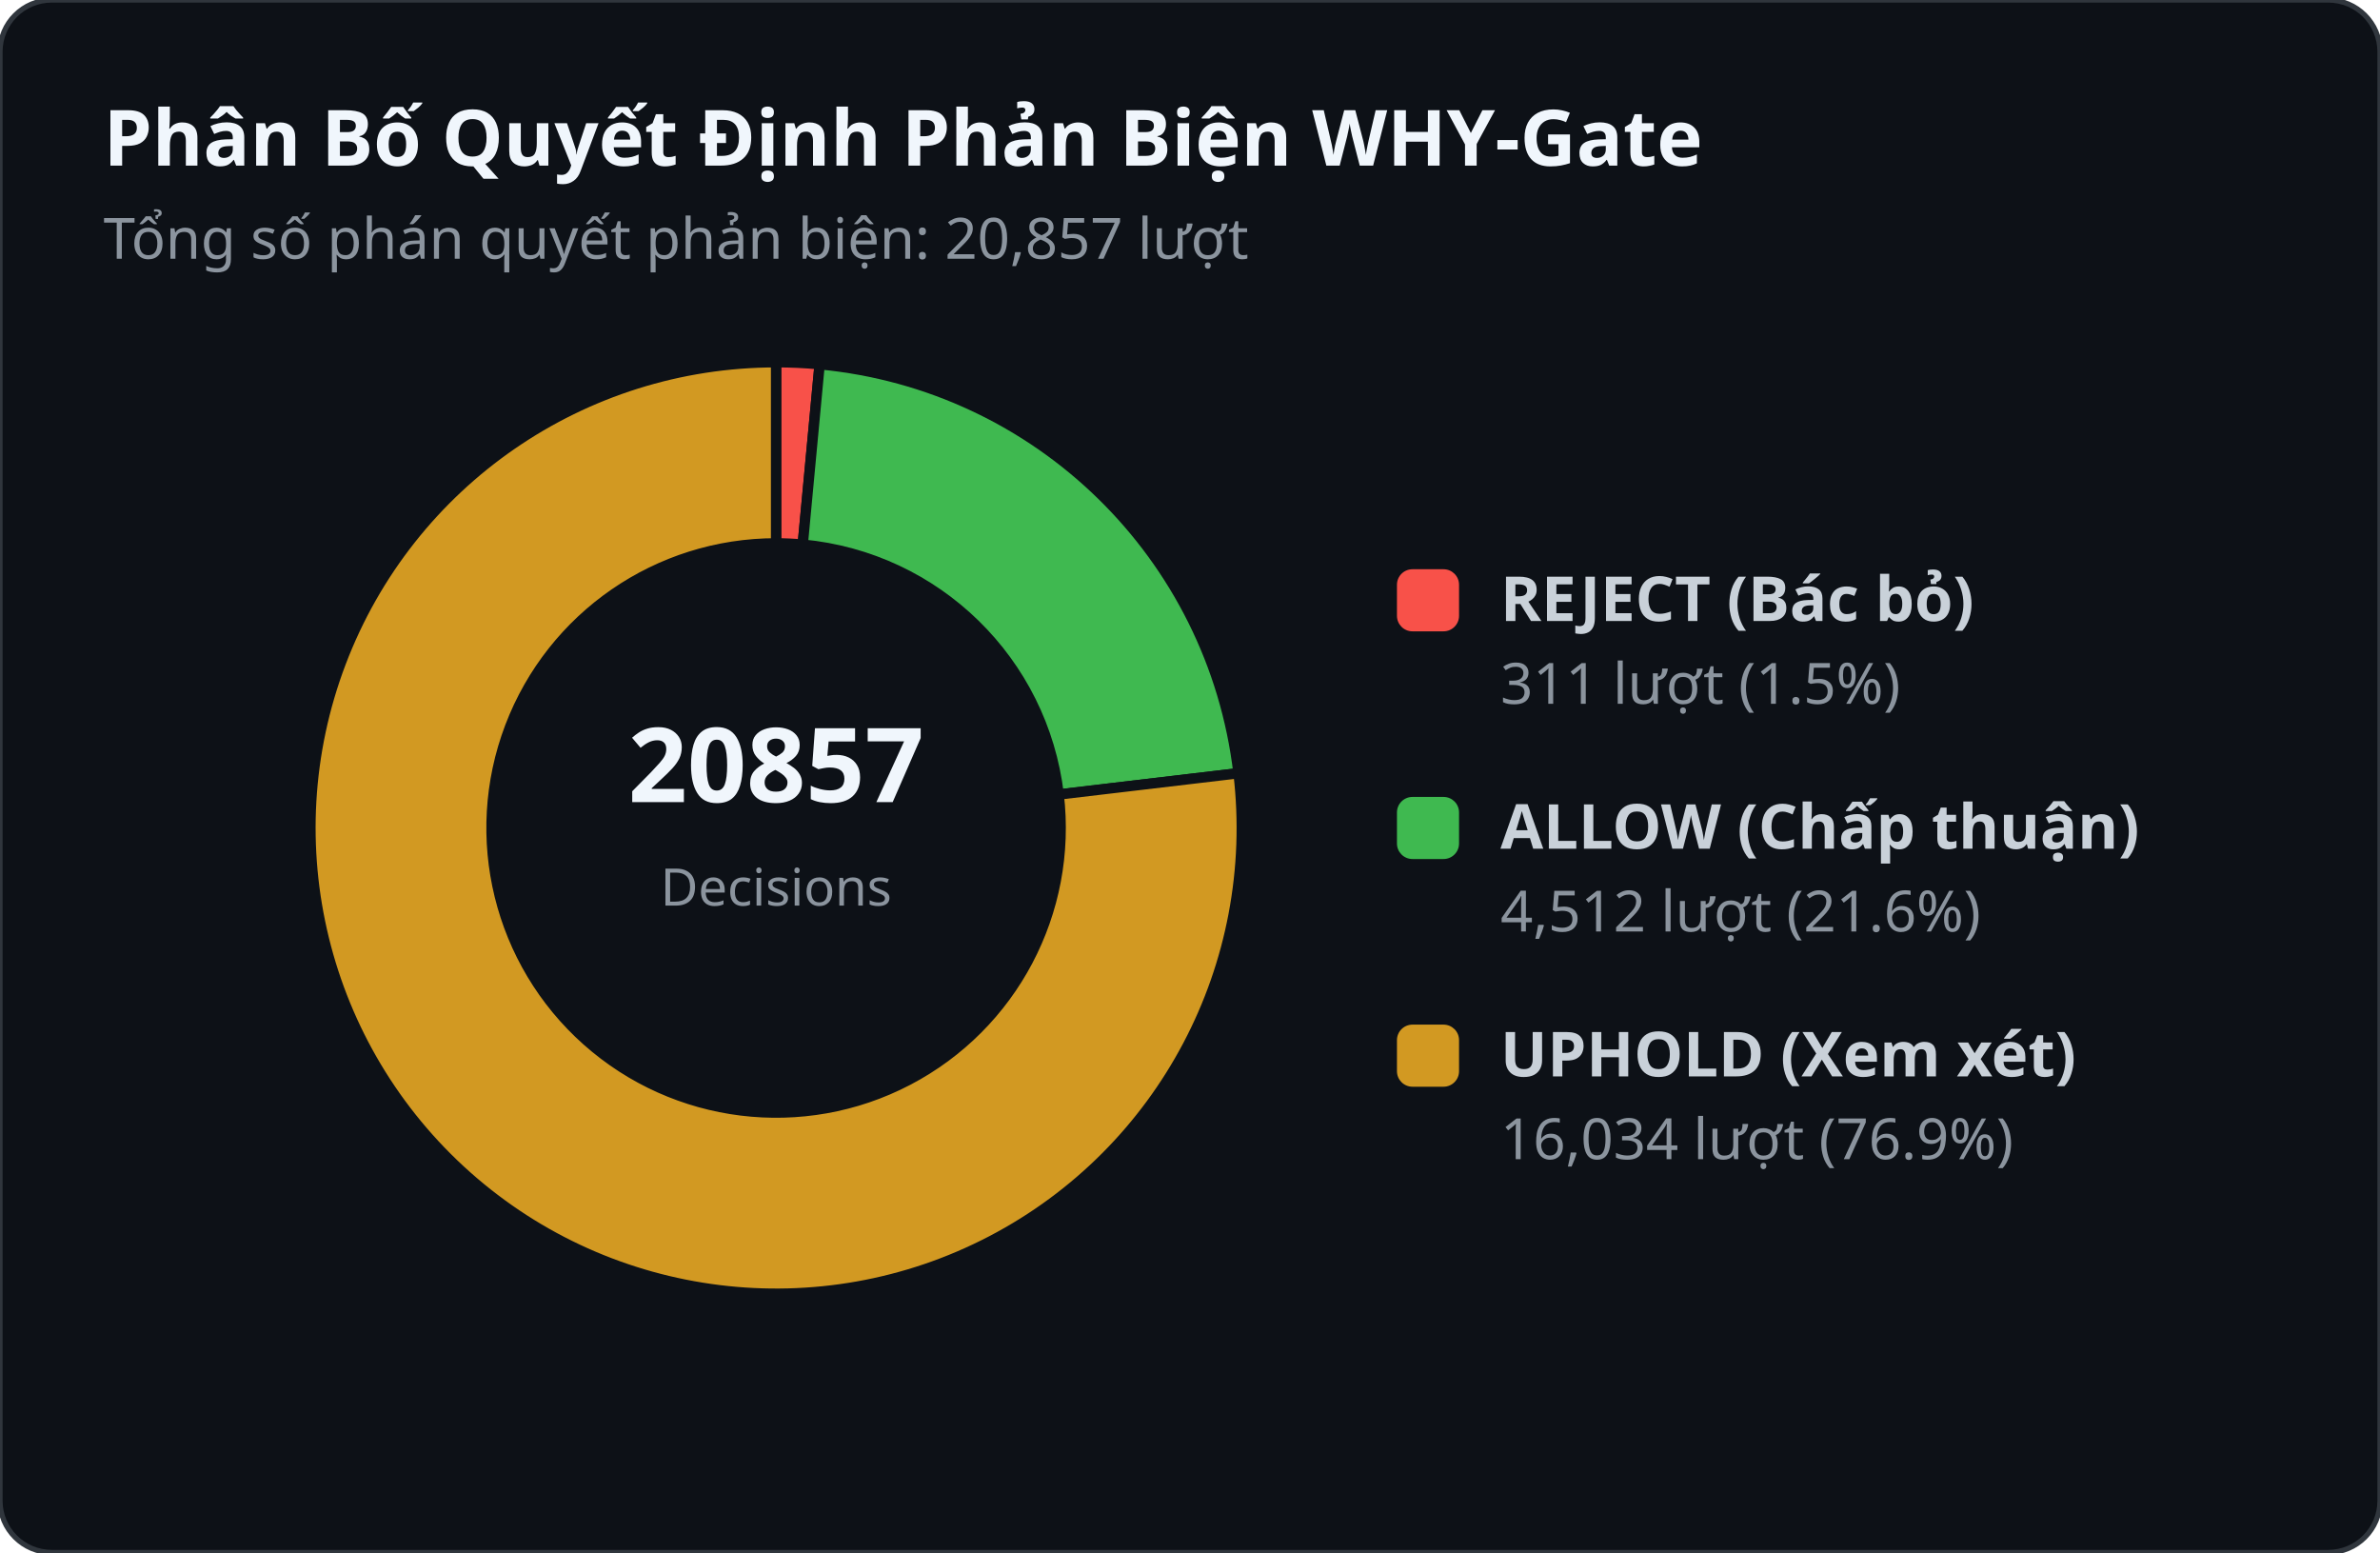
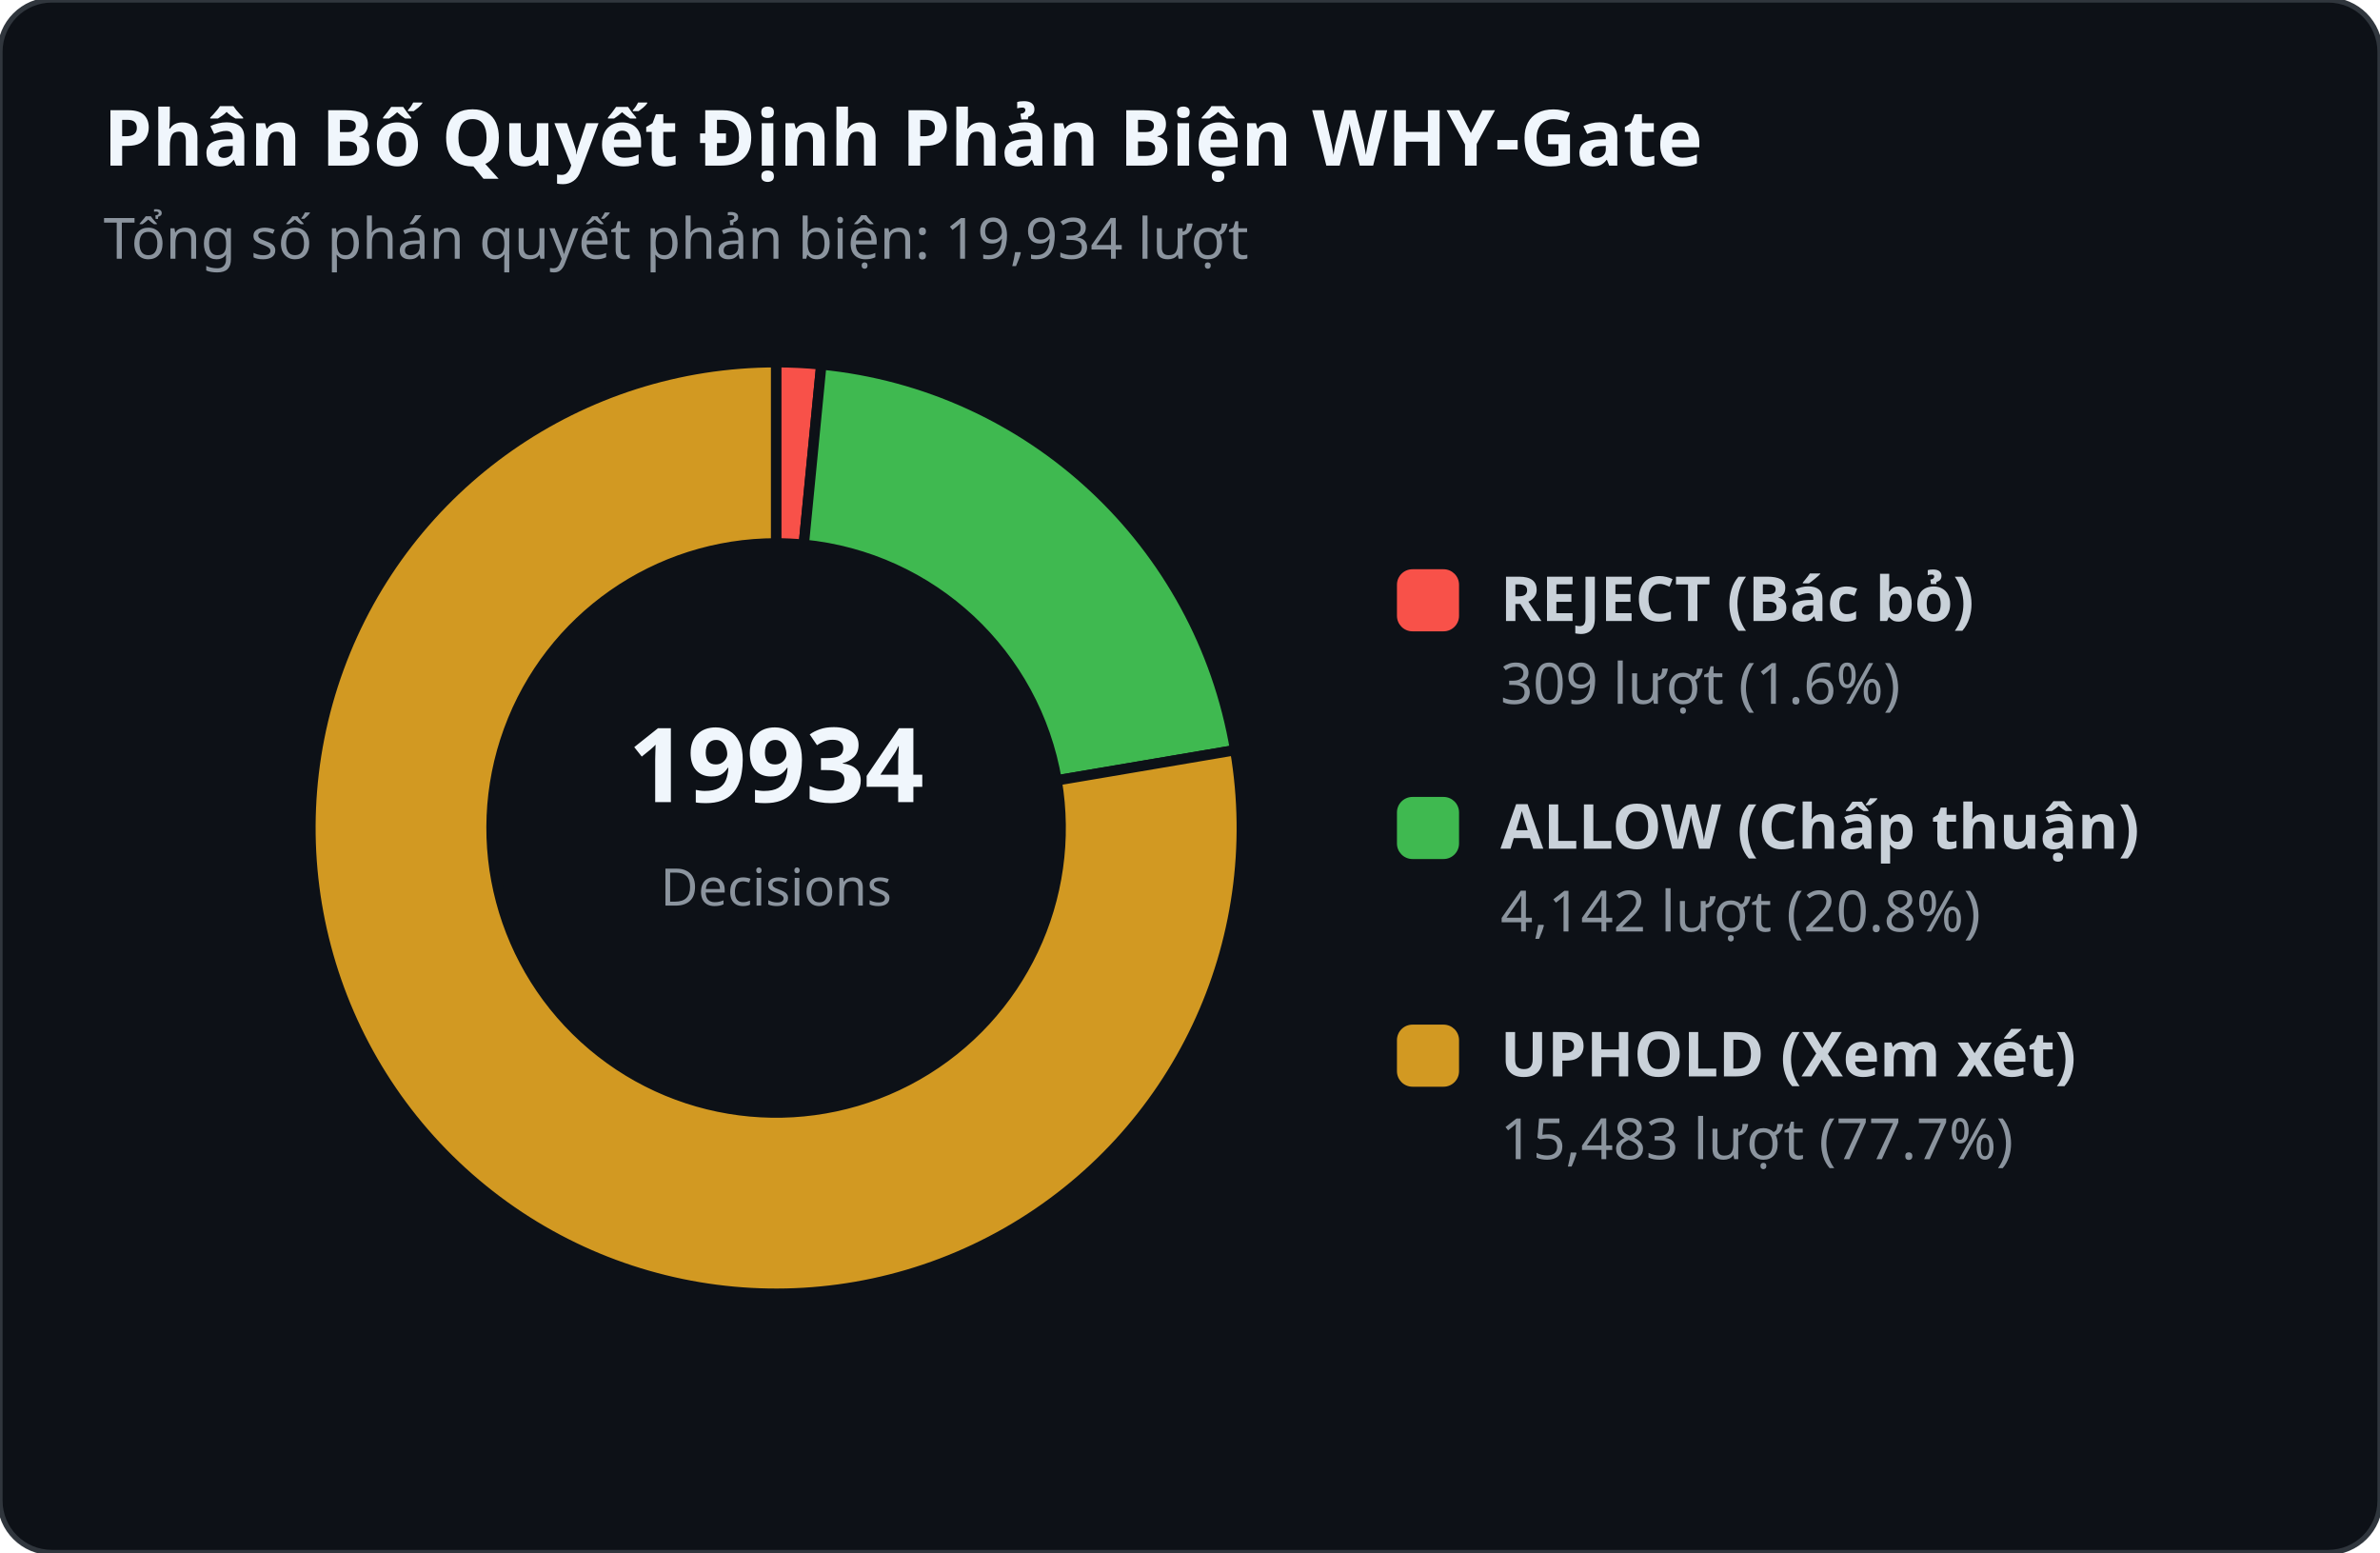
<svg xmlns="http://www.w3.org/2000/svg" width="460" height="300" viewBox="0 0 460 300">
  <rect width="460" height="300" rx="10" fill="#0d1117" stroke="#30363d" stroke-width="1" />
  <text x="20" y="32" font-family="sans-serif" font-size="15" font-weight="600" fill="#f0f6fc">Phân Bố Quyết Định Phản Biện WHY-Gate</text>
-   <text x="20" y="50" font-family="sans-serif" font-size="11" fill="#8b949e">Tổng số phán quyết phản biện: 20,857 lượt</text>
+   <text x="20" y="50" font-family="sans-serif" font-size="11" fill="#8b949e">Tổng số phán quyết phản biện: 19,934 lượt</text>
  <circle cx="150" cy="160" r="90" fill="none" stroke="#30363d" stroke-width="1" />
-   <path d="M 150.00 70.00 A 90 90 0 0 1 158.42 70.39 L 155.15 105.24 A 55 55 0 0 0 150.00 105.00 Z" fill="#f85149" stroke="#0d1117" stroke-width="2" />
-   <path d="M 158.42 70.39 A 90 90 0 0 1 239.38 149.42 L 204.62 153.53 A 55 55 0 0 0 155.15 105.24 Z" fill="#3fb950" stroke="#0d1117" stroke-width="2" />
-   <path d="M 239.38 149.42 A 90 90 0 1 1 150.00 70.00 L 150.00 105.00 A 55 55 0 1 0 204.62 153.53 Z" fill="#d29922" stroke="#0d1117" stroke-width="2" />
-   <text x="150" y="155" text-anchor="middle" font-family="sans-serif" font-size="20" font-weight="700" fill="#f0f6fc">20857</text>
+   <path d="M 150.00 70.00 A 90 90 0 0 1 158.75 70.43 L 155.35 105.26 A 55 55 0 0 0 150.00 105.00 Z" fill="#f85149" stroke="#0d1117" stroke-width="2" />
+   <path d="M 158.75 70.43 A 90 90 0 0 1 238.74 144.96 L 204.23 150.81 A 55 55 0 0 0 155.35 105.26 Z" fill="#3fb950" stroke="#0d1117" stroke-width="2" />
+   <path d="M 238.74 144.96 A 90 90 0 1 1 150.00 70.00 L 150.00 105.00 A 55 55 0 1 0 204.23 150.81 Z" fill="#d29922" stroke="#0d1117" stroke-width="2" />
+   <text x="150" y="155" text-anchor="middle" font-family="sans-serif" font-size="20" font-weight="700" fill="#f0f6fc">19934</text>
  <text x="150" y="175" text-anchor="middle" font-family="sans-serif" font-size="10" fill="#8b949e">Decisions</text>
  <rect x="270" y="110" width="12" height="12" rx="3" fill="#f85149" />
  <text x="290" y="120" font-family="sans-serif" font-size="12" font-weight="600" fill="#c9d1d9">REJECT (Bác bỏ)</text>
-   <text x="290" y="136" font-family="sans-serif" font-size="11" fill="#8b949e">311 lượt (1.5%)</text>
+   <text x="290" y="136" font-family="sans-serif" font-size="11" fill="#8b949e">309 lượt (1.6%)</text>
  <rect x="270" y="154" width="12" height="12" rx="3" fill="#3fb950" />
  <text x="290" y="164" font-family="sans-serif" font-size="12" font-weight="600" fill="#c9d1d9">ALLOW (Chấp thuận)</text>
-   <text x="290" y="180" font-family="sans-serif" font-size="11" fill="#8b949e">4,512 lượt (21.6%)</text>
+   <text x="290" y="180" font-family="sans-serif" font-size="11" fill="#8b949e">4,142 lượt (20.8%)</text>
  <rect x="270" y="198" width="12" height="12" rx="3" fill="#d29922" />
  <text x="290" y="208" font-family="sans-serif" font-size="12" font-weight="600" fill="#c9d1d9">UPHOLD (Xem xét)</text>
-   <text x="290" y="224" font-family="sans-serif" font-size="11" fill="#8b949e">16,034 lượt (76.9%)</text>
+   <text x="290" y="224" font-family="sans-serif" font-size="11" fill="#8b949e">15,483 lượt (77.7%)</text>
</svg>
